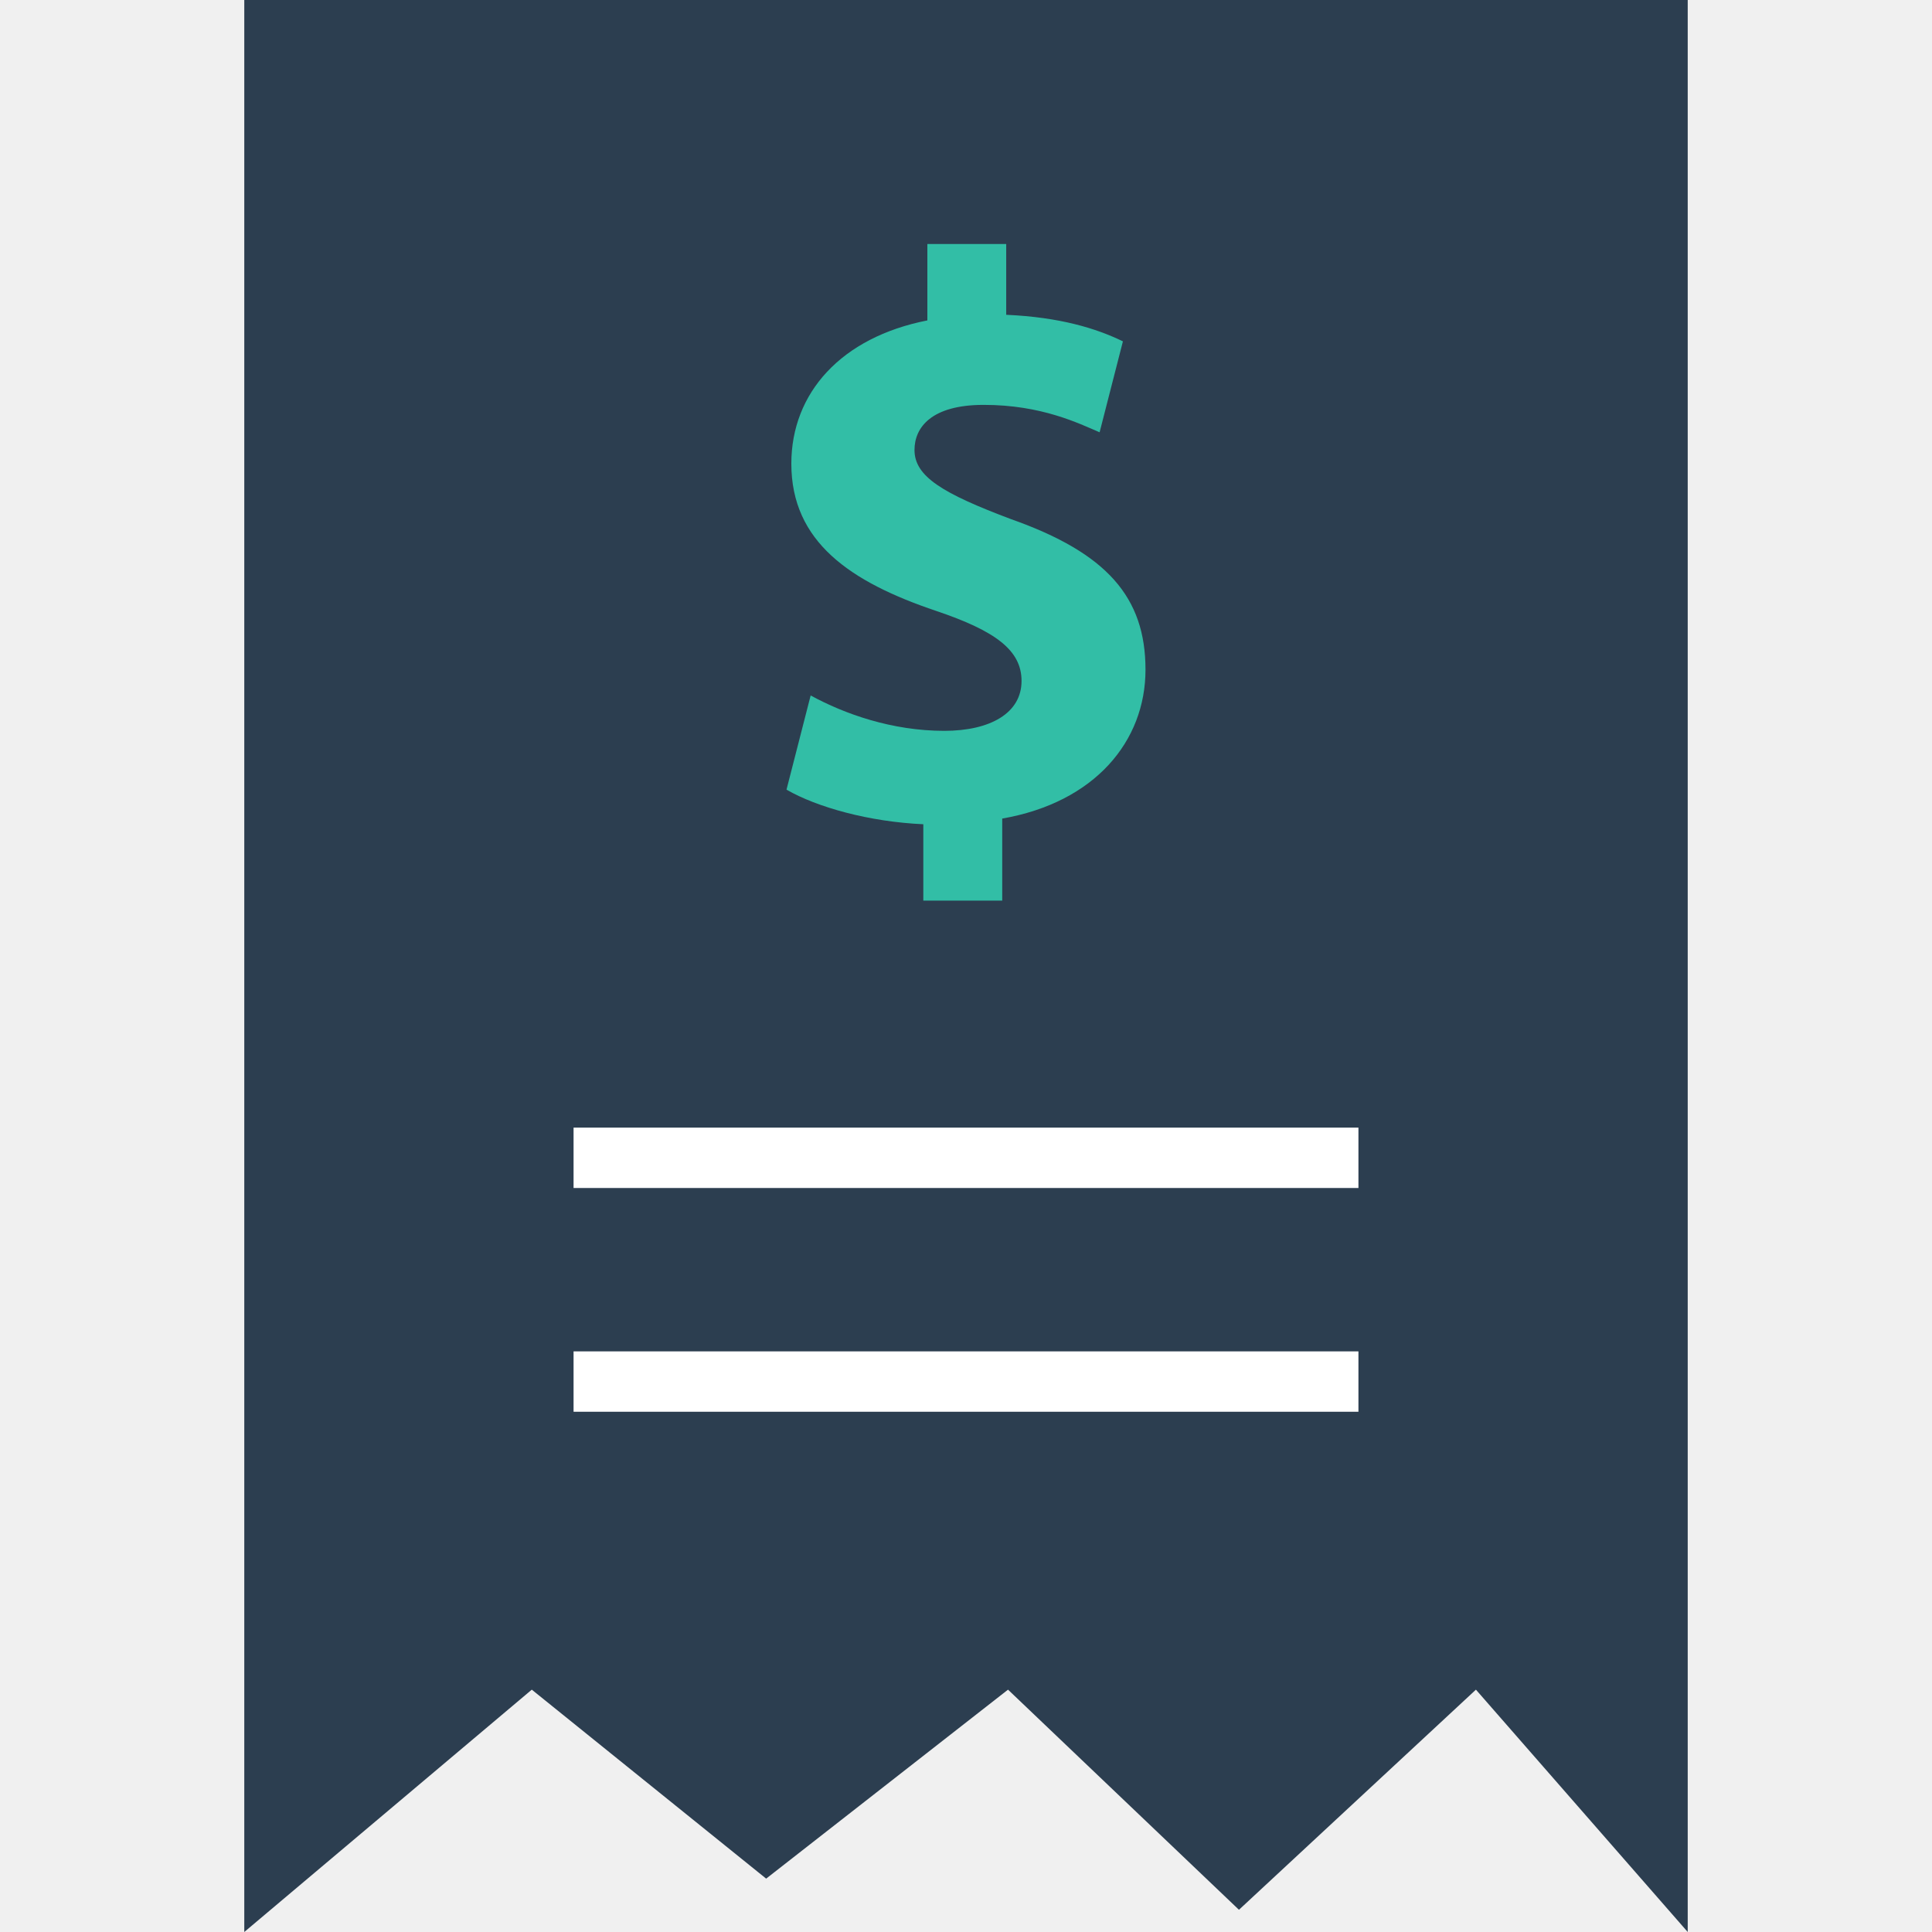
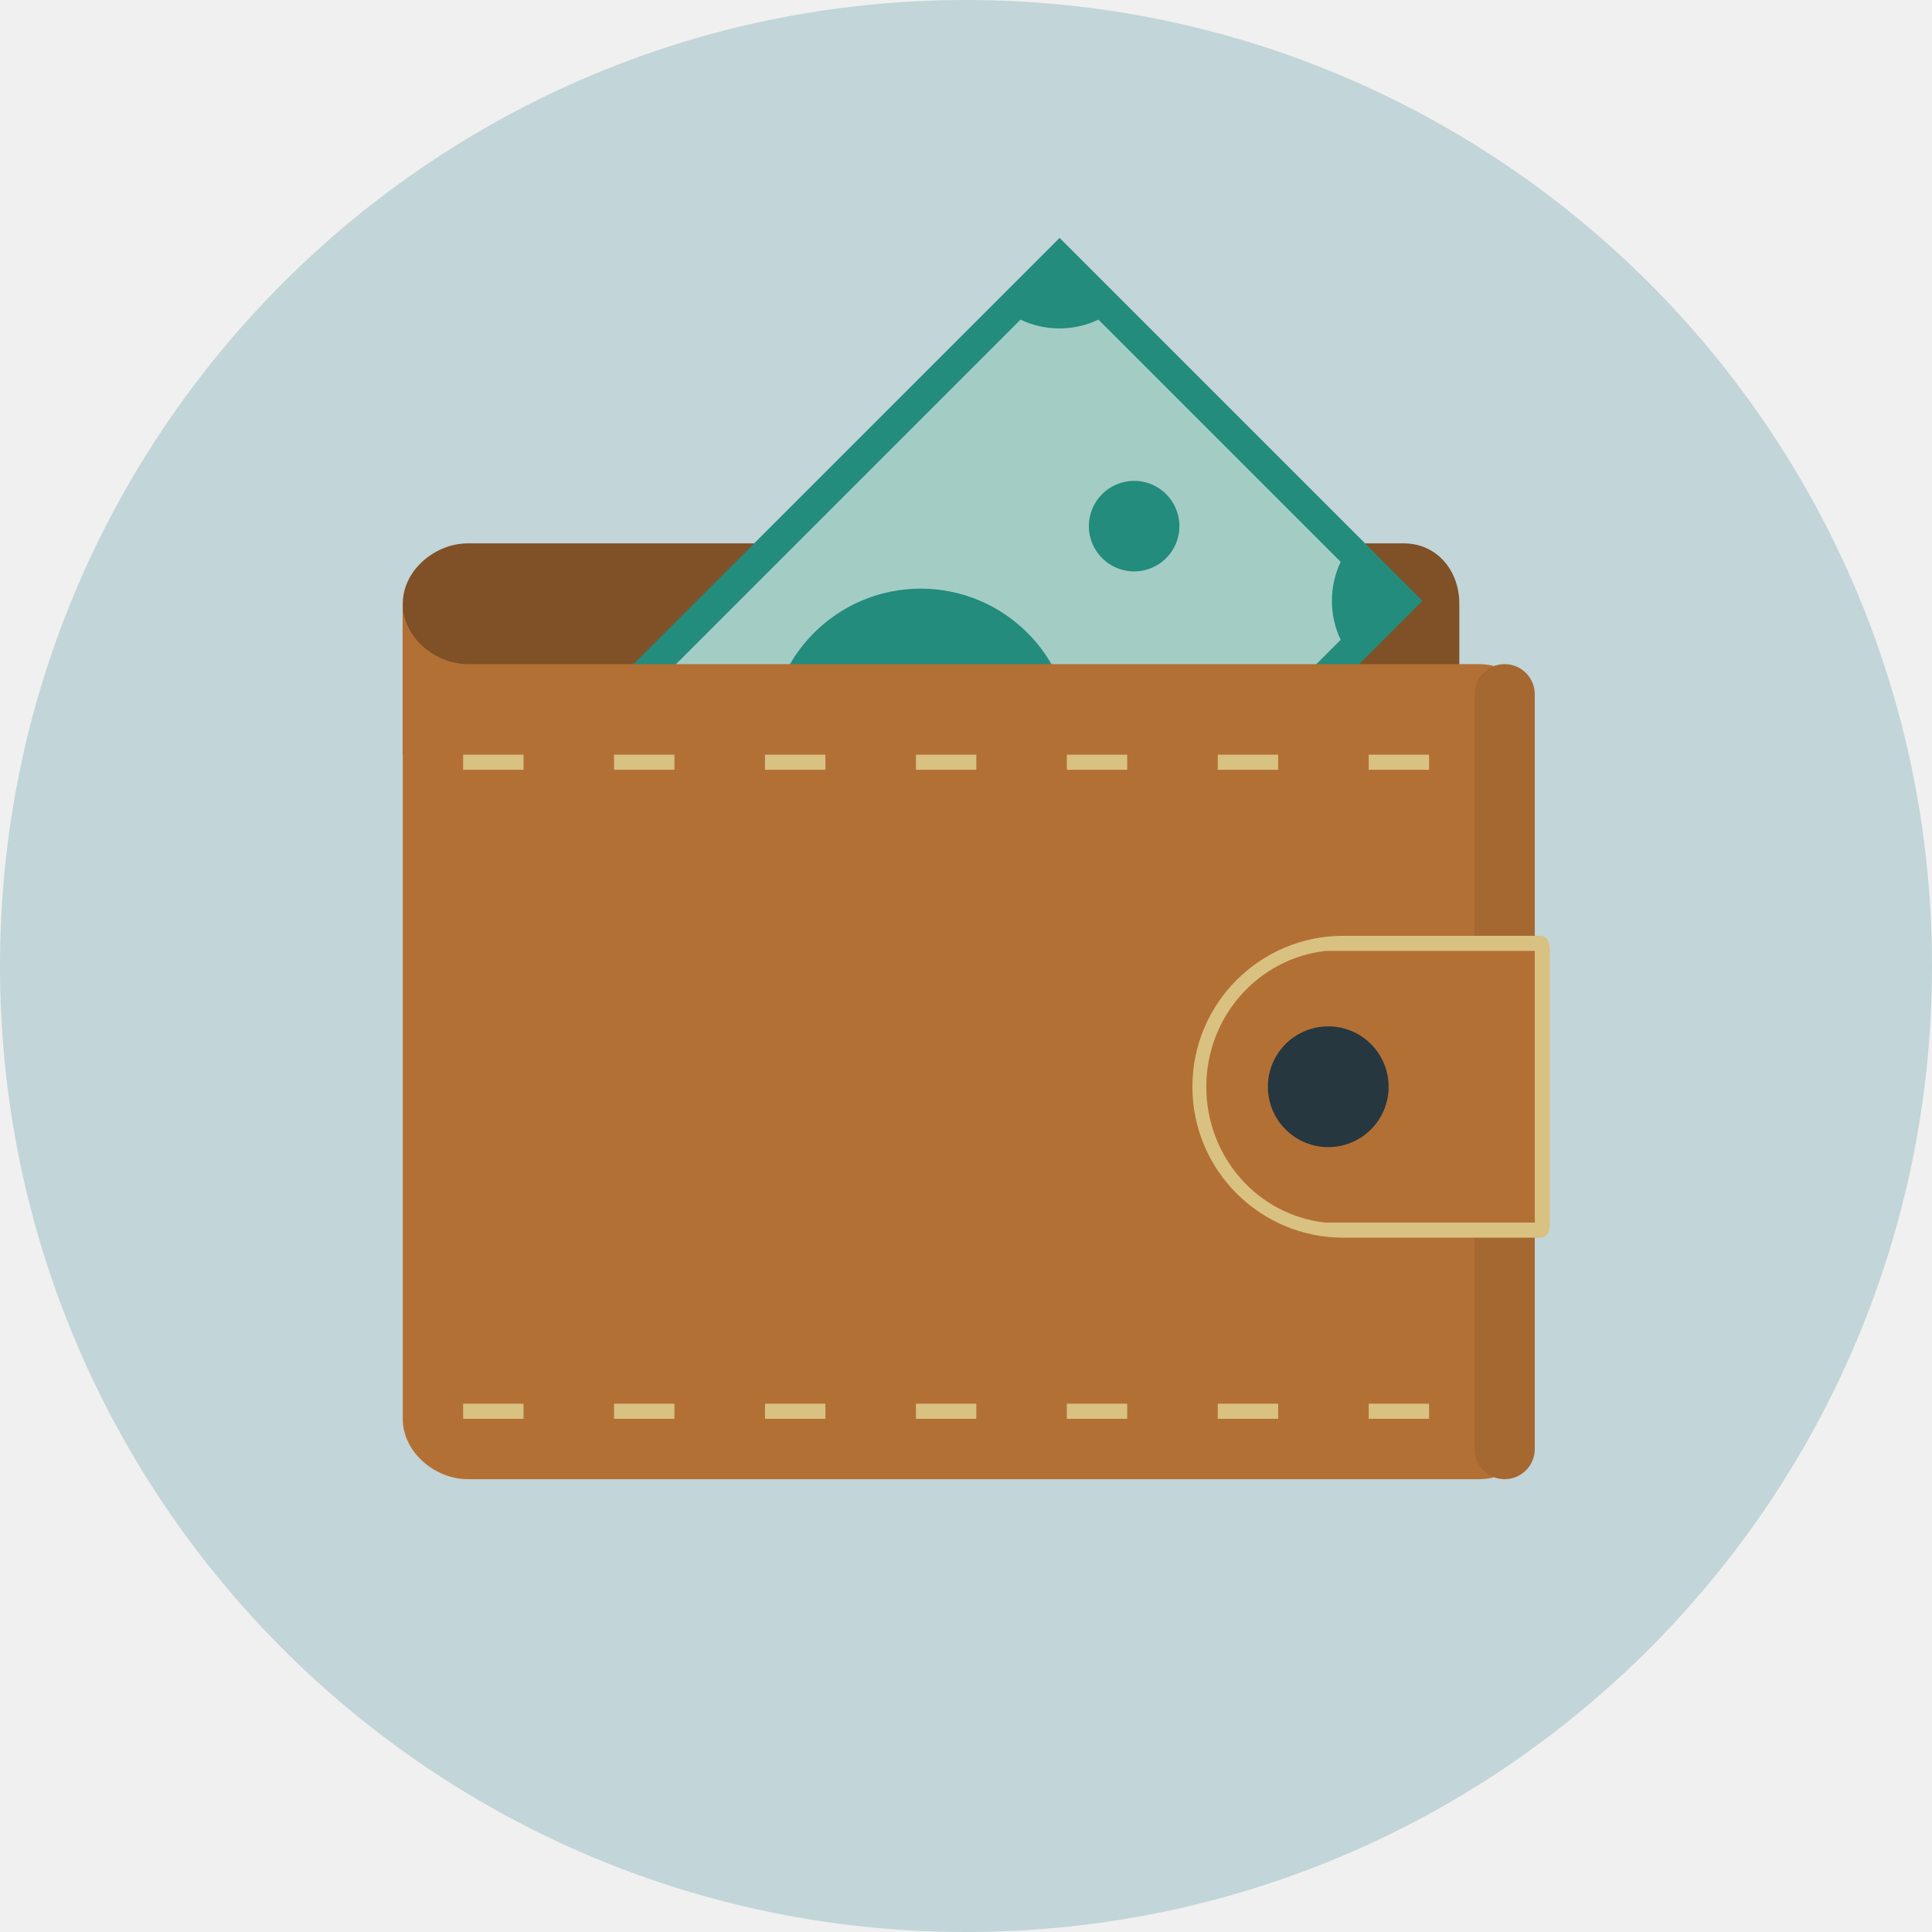
<svg xmlns="http://www.w3.org/2000/svg" version="1.1" id="Layer_1" viewBox="0 0 512 512" xml:space="preserve">
-   <polygon style="fill:#2C3E50;" points="64.736,0 64.736,512 140.928,447.776 203.04,497.856 267.136,447.776 328.336,506.112   391.136,447.776 447.264,512 447.264,0 " />
-   <path style="fill:#32BEA6;" d="M244.688,238.672v-20.24c-14.288-0.64-28.144-4.48-36.256-9.168l6.4-24.96  c8.96,4.896,21.536,9.376,35.408,9.376c12.16,0,20.48-4.688,20.48-13.216c0-8.112-6.832-13.232-22.608-18.56  c-22.816-7.68-38.4-18.336-38.4-39.024c0-18.768,13.232-33.488,36.048-37.968V64.656h20.896v18.768  c14.288,0.64,23.888,3.616,30.928,7.04l-6.176,24.096c-5.536-2.352-15.344-7.264-30.72-7.264c-13.856,0-18.336,5.968-18.336,11.952  c0,7.04,7.472,11.52,25.6,18.336c25.376,8.96,35.616,20.688,35.616,39.888c0,18.976-13.44,35.184-37.968,39.456v21.744  L244.688,238.672L244.688,238.672z" />
+   <circle style="fill:#C2D5D8;" cx="256" cy="256" r="256" />
+   <path style="fill:#805026;" d="M106.736,160c0-8.8,8.464-16,17.264-16h124h124c8.8,0,14.736,7.2,14.736,16v40h-280  C106.736,200,106.736,160,106.736,160z" />
+   <rect x="124.043" y="127.983" transform="matrix(0.7071 -0.7071 0.7071 0.7071 -67.1026 229.9644)" style="fill:#238C7C;" width="239.994" height="135.999" />
+   <path style="fill:#A3CCC5;" d="M270.444,84.704L132.708,222.44c3.108,6.52,3.108,14.136,0,20.656l64.196,64.196  c6.52-3.108,14.136-3.108,20.656,0l137.736-137.736c-3.108-6.52-3.108-14.136,0-20.656L291.1,84.704  C284.58,87.816,276.964,87.816,270.444,84.704z" />
  <g>
-     <rect x="152" y="298.832" style="fill:#FFFFFF;" width="208" height="16" />
-     <rect x="152" y="358.128" style="fill:#FFFFFF;" width="208" height="16" />
+     <circle style="fill:#238C7C;" cx="187.436" cy="252.56" r="12" />
+     <circle style="fill:#238C7C;" cx="300.56" cy="139.432" r="12" />
+     <circle style="fill:#238C7C;" cx="244" cy="196" r="40" />
+   </g>
+   <path style="fill:#B37035;" d="M106.736,160c0,8.8,8.464,16,17.264,16h208h60c8.8,0,14.736,7.2,14.736,16v184  c0,8.8-5.928,16-14.736,16H124c-8.8,0-17.264-7.2-17.264-16V160z" />
+   <path style="fill:#A66831;" d="M406.736,184c0-4.416-3.584-8-8-8l0,0c-4.416,0-8,3.584-8,8v200c0,4.416,3.584,8,8,8l0,0  c4.416,0,8-3.584,8-8V184z" />
+   <path style="fill:#D9C182;" d="M408,248h-52c-22.092,0-40,17.908-40,40s17.908,40,40,40h52c2.212,0,2.736-1.792,2.736-4v-72  C410.736,249.792,410.212,248,408,248z" />
+   <path style="fill:#B37035;" d="M352,252h-0.632c-18,1.992-31.684,17.472-31.684,36s13.528,34.008,31.528,36H352h54.736v-72H352z" />
+   <circle style="fill:#263740;" cx="352" cy="288" r="16" />
+   <g>
+     <rect x="122.736" y="200" style="fill:#D9C182;" width="16" height="4" />
+     <rect x="162.736" y="200" style="fill:#D9C182;" width="16" height="4" />
+     <rect x="202.736" y="200" style="fill:#D9C182;" width="16" height="4" />
+     <rect x="242.736" y="200" style="fill:#D9C182;" width="16" height="4" />
+     <rect x="282.72" y="200" style="fill:#D9C182;" width="16" height="4" />
+     <rect x="322.72" y="200" style="fill:#D9C182;" width="16" height="4" />
+     <rect x="362.72" y="200" style="fill:#D9C182;" width="16" height="4" />
+     <rect x="122.736" y="372" style="fill:#D9C182;" width="16" height="4" />
+     <rect x="162.736" y="372" style="fill:#D9C182;" width="16" height="4" />
+     <rect x="202.736" y="372" style="fill:#D9C182;" width="16" height="4" />
+     <rect x="242.736" y="372" style="fill:#D9C182;" width="16" height="4" />
+     <rect x="282.72" y="372" style="fill:#D9C182;" width="16" height="4" />
+     <rect x="322.72" y="372" style="fill:#D9C182;" width="16" height="4" />
+     <rect x="362.72" y="372" style="fill:#D9C182;" width="16" height="4" />
  </g>
</svg>
